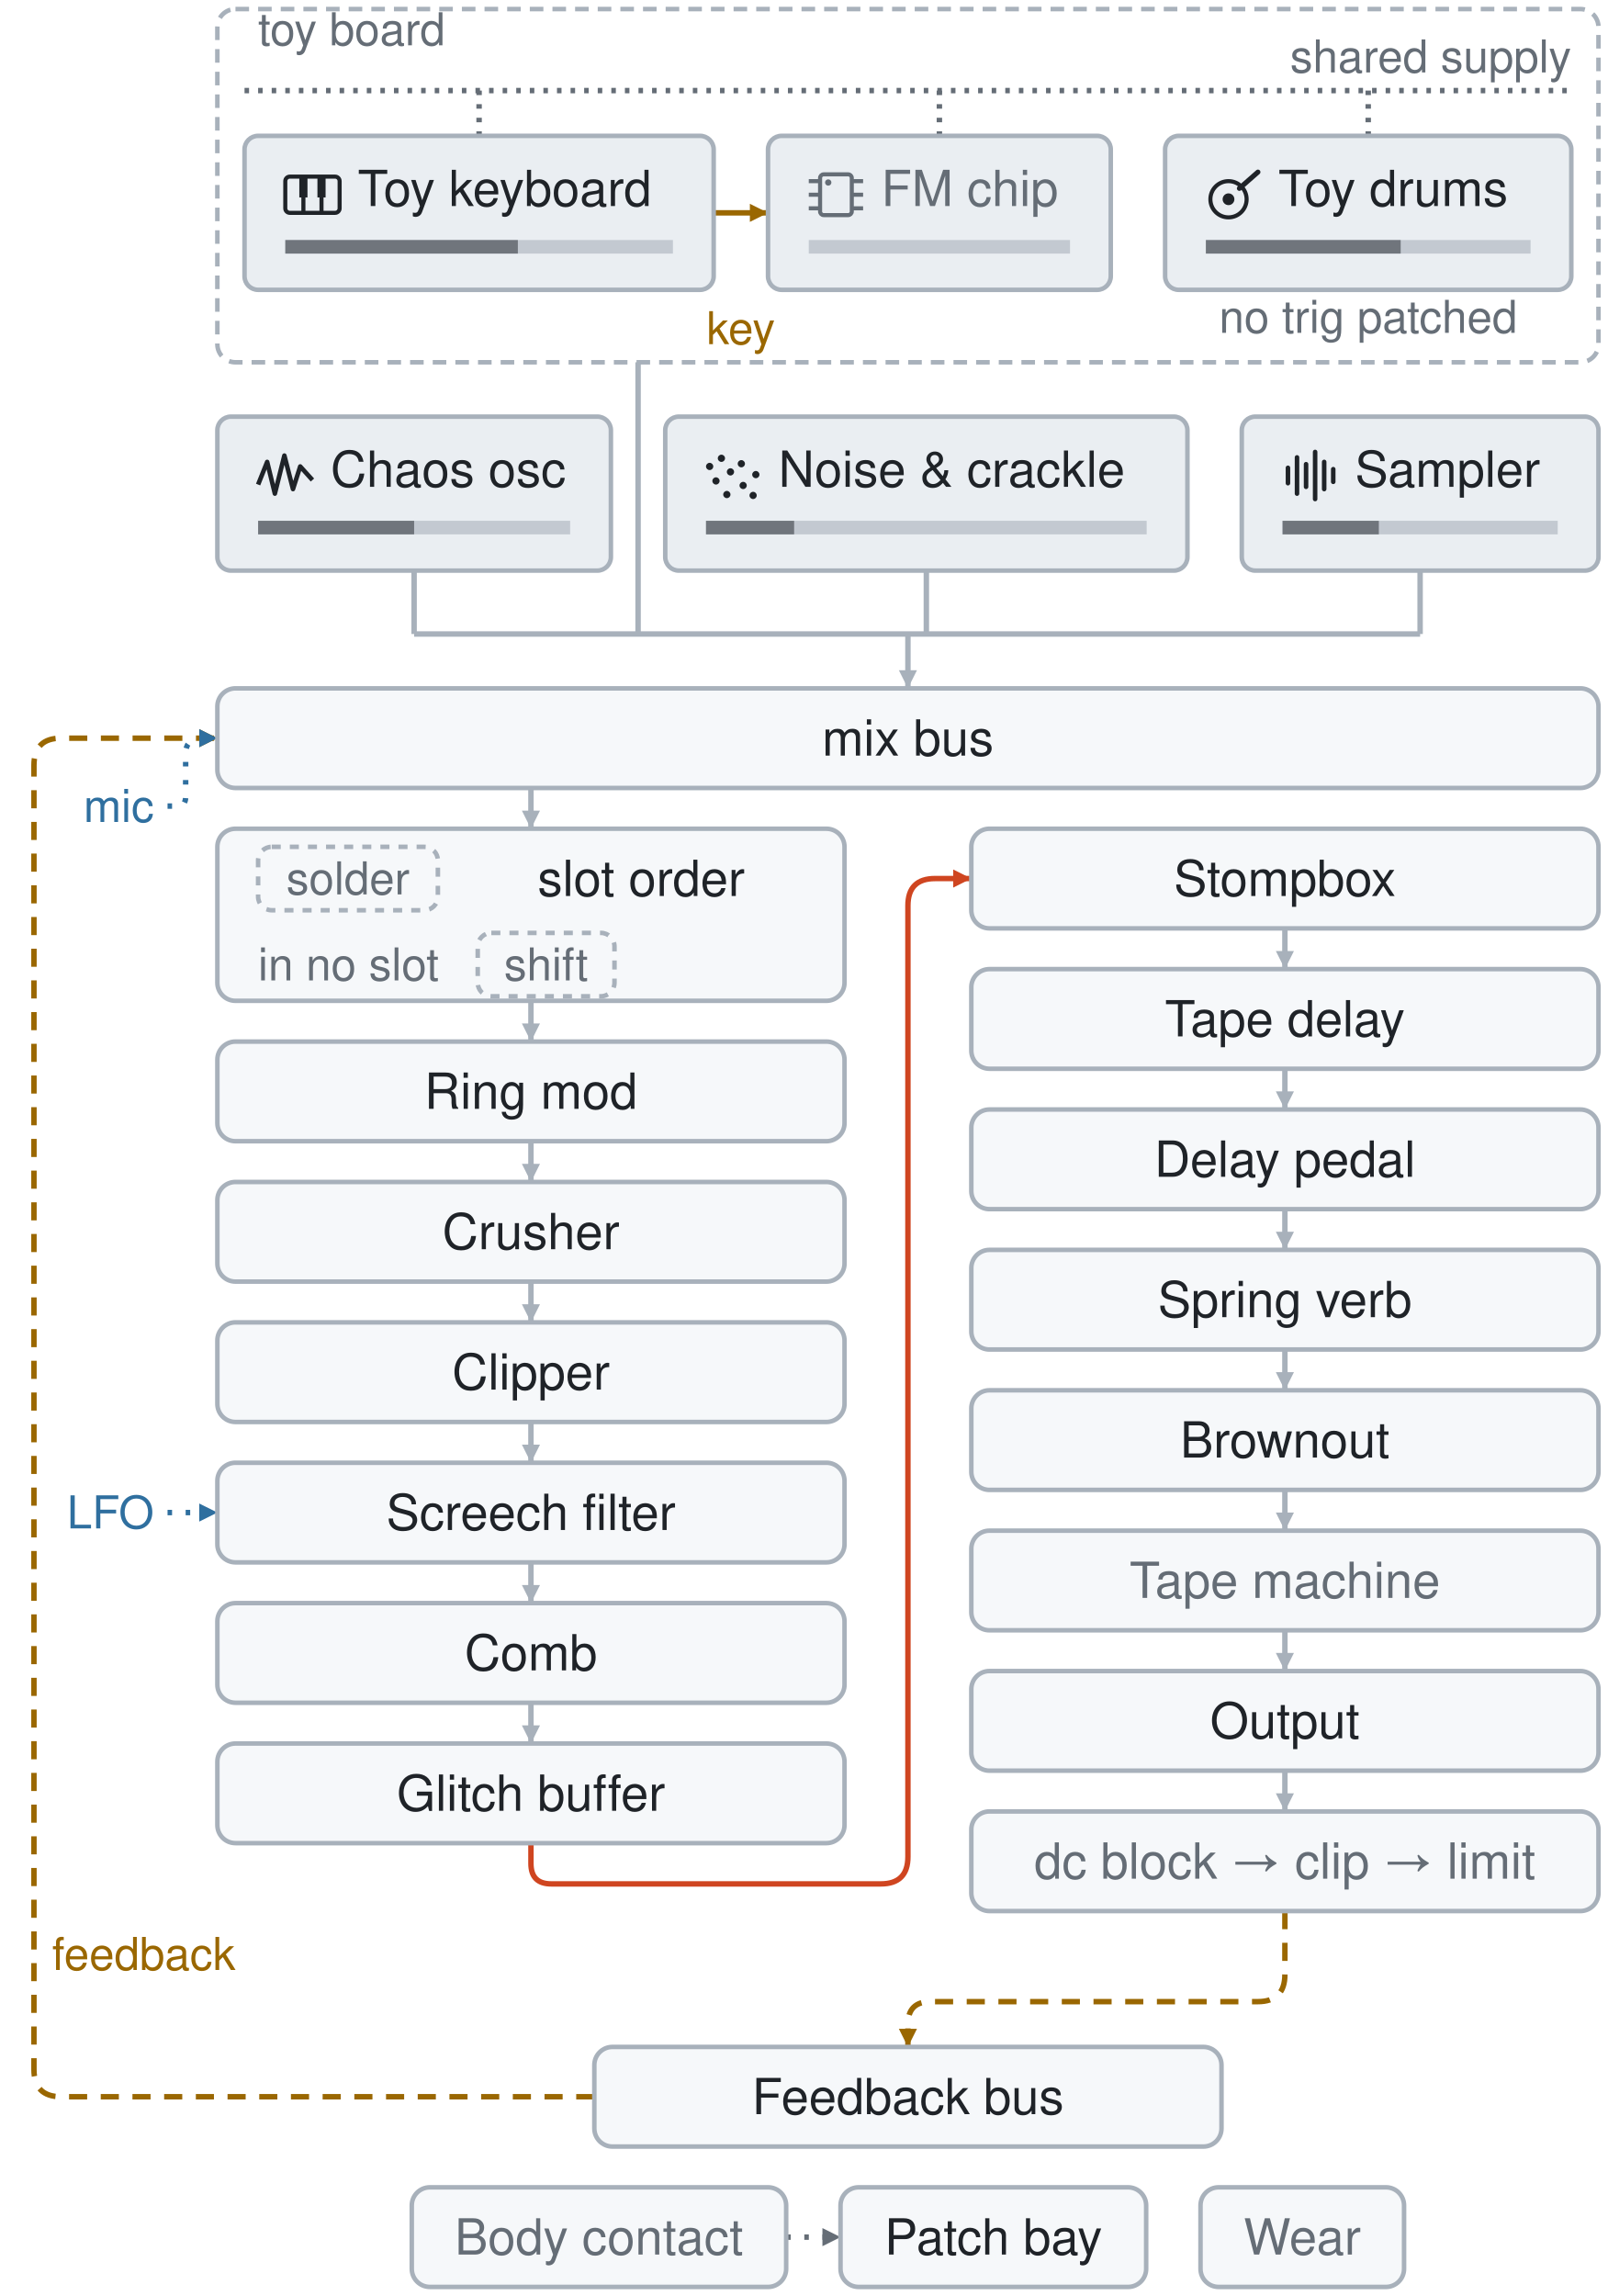
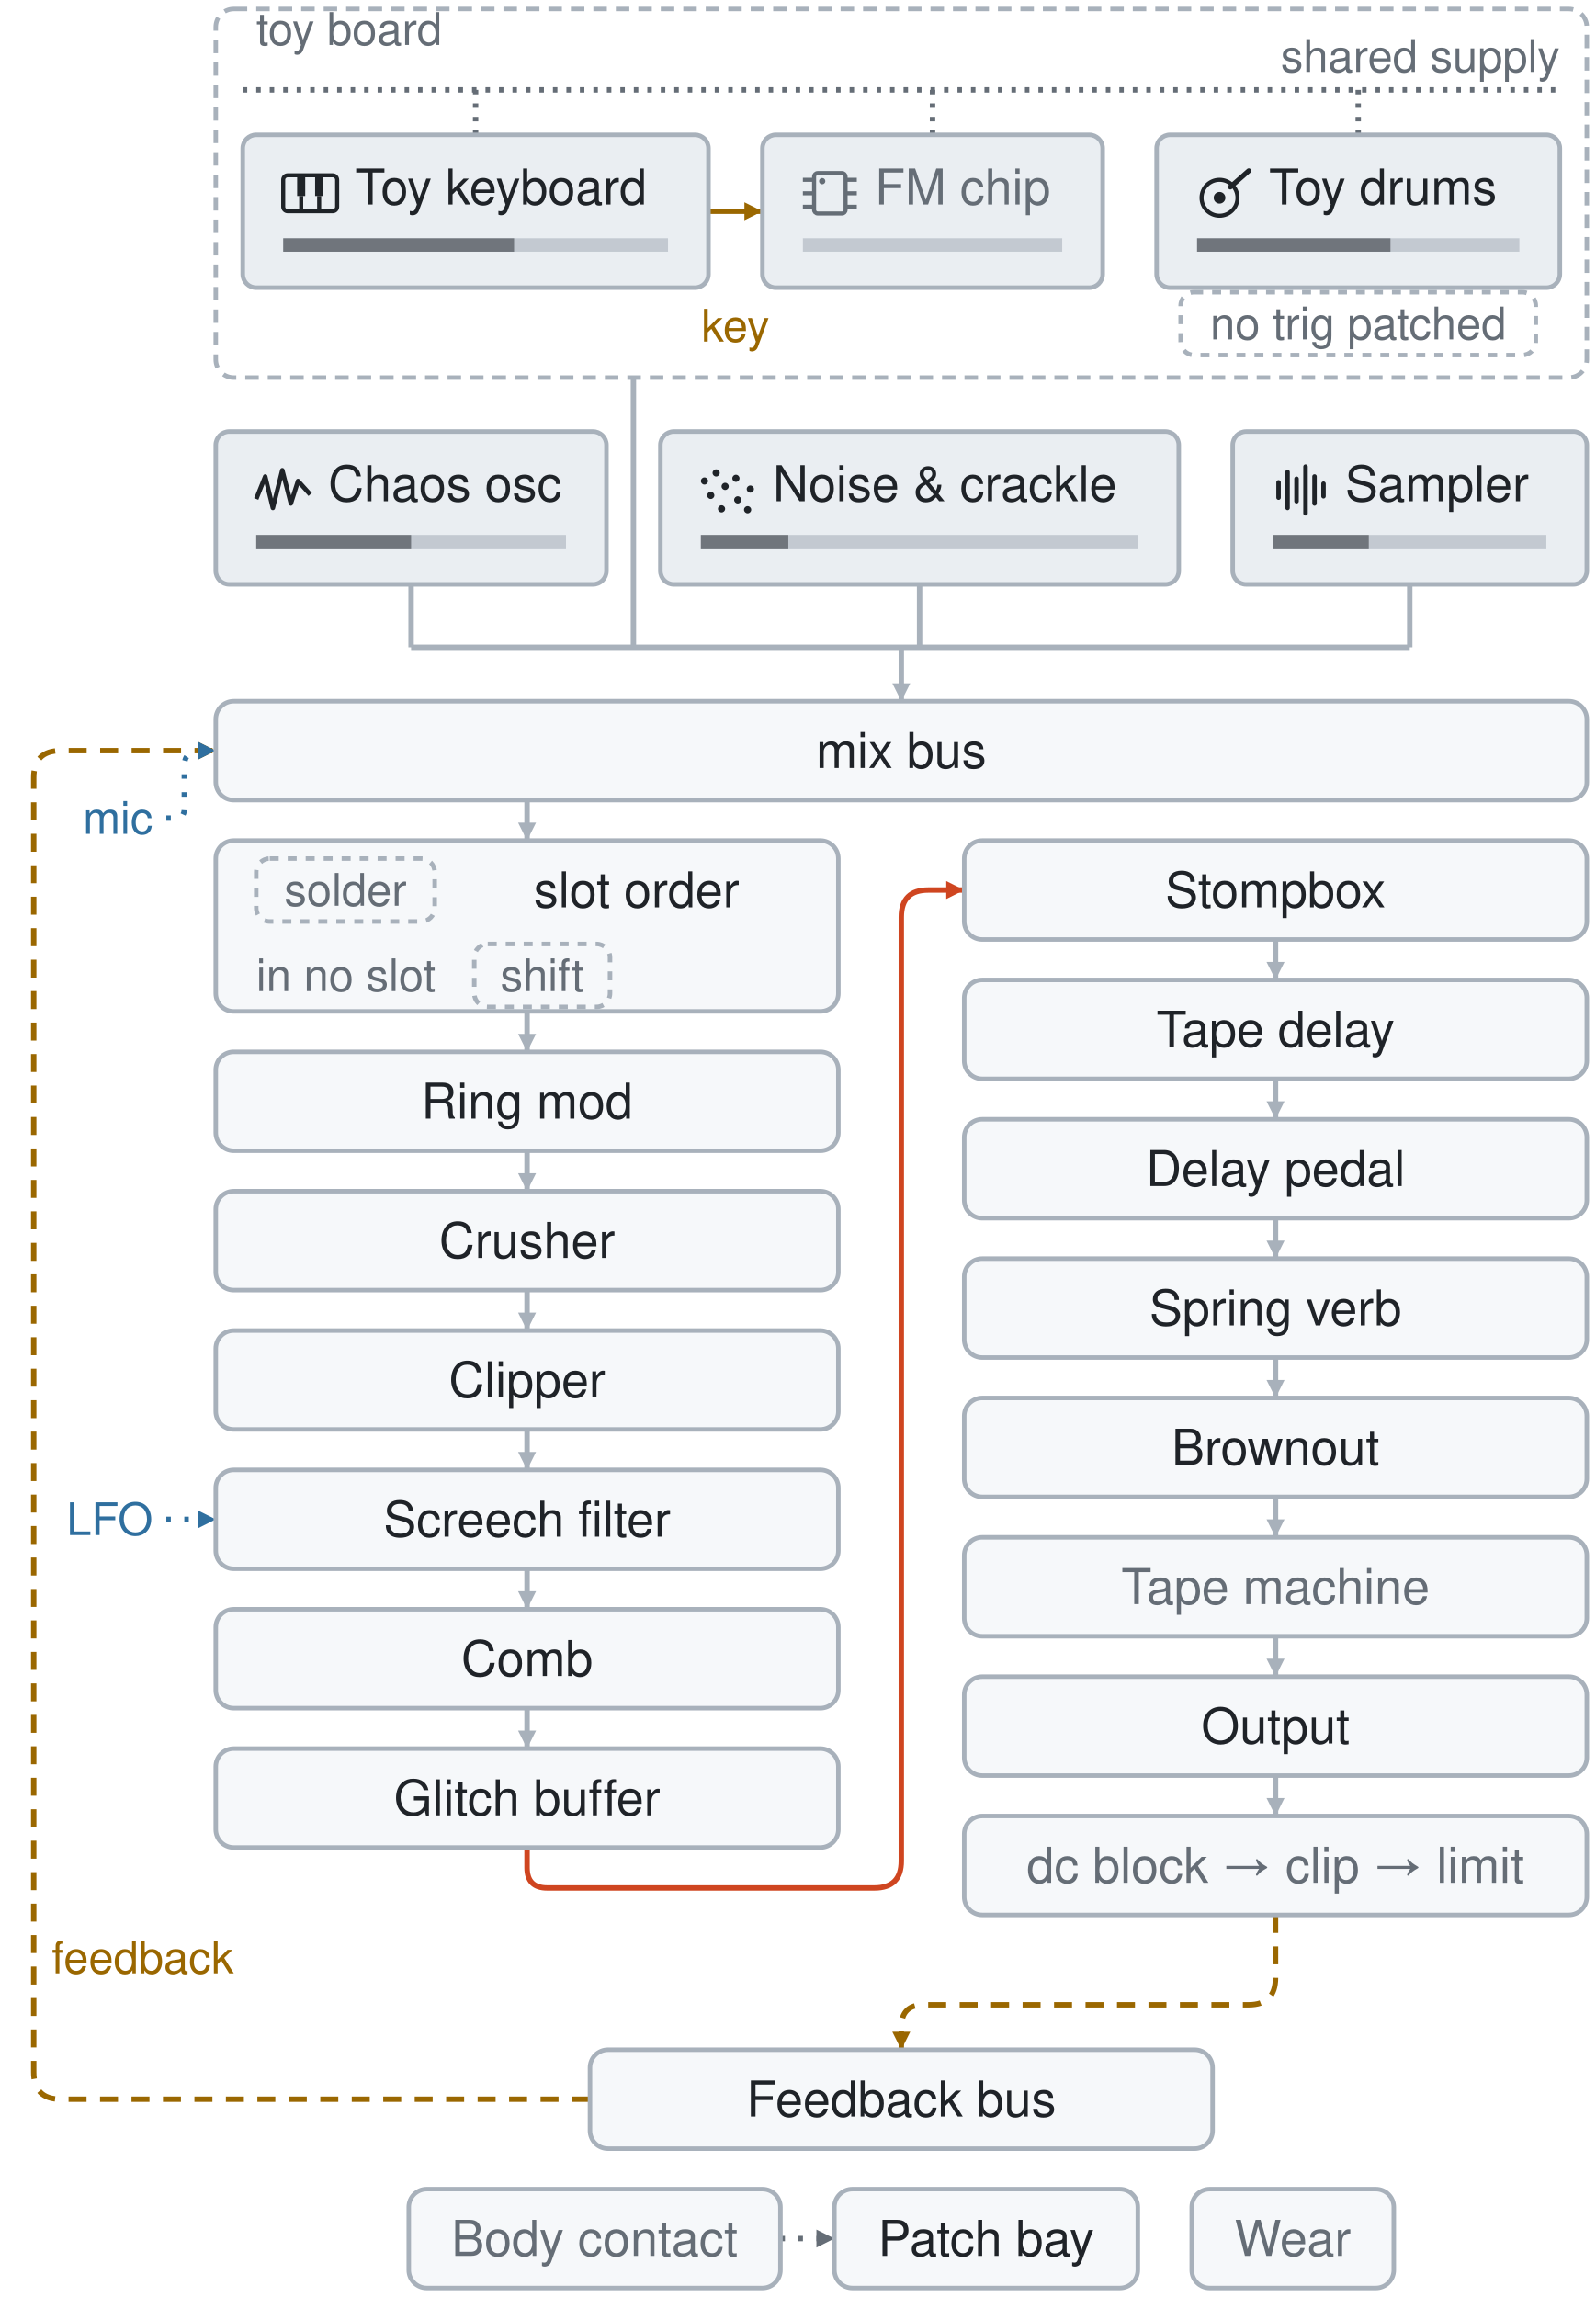
- <svg xmlns="http://www.w3.org/2000/svg" viewBox="0 0 355 507" width="355" height="507" font-family="Helvetica, Arial, sans-serif">
+ <svg xmlns="http://www.w3.org/2000/svg" viewBox="0 0 355 511" width="355" height="511" font-family="Helvetica, Arial, sans-serif">
  <g class="wire">
    <path class="line" d="M 54 20 L 347 20" fill="none" stroke="#656d76" stroke-width="1.2" stroke-dasharray="1 2" />
    <path class="head" d="" fill="#656d76" />
    <text x="347" y="16" fill="#656d76" font-size="10" text-anchor="end">shared supply</text>
  </g>
  <g class="wire">
    <path class="line" d="M 105.8 20 L 105.8 30" fill="none" stroke="#656d76" stroke-width="1.2" stroke-dasharray="1 2" />
    <path class="head" d="" fill="#656d76" />
  </g>
  <g class="wire">
    <path class="line" d="M 302.15 20 L 302.15 30" fill="none" stroke="#656d76" stroke-width="1.2" stroke-dasharray="1 2" />
    <path class="head" d="" fill="#656d76" />
  </g>
  <g class="wire">
    <path class="line" d="M 207.45 20 L 207.45 30" fill="none" stroke="#656d76" stroke-width="1.2" stroke-dasharray="1 2" />
    <path class="head" d="" fill="#656d76" />
  </g>
  <g class="wire">
    <path class="line" d="M 157.6 47 L 169.6 47" fill="none" stroke="#9a6700" stroke-width="1.2" />
    <path class="head" d="M 169.6 47 L 165.6 49 L 165.6 45 Z" fill="#9a6700" />
    <text x="163.604" y="76" fill="#9a6700" font-size="10" text-anchor="middle">key</text>
  </g>
  <g class="wire">
-     <path class="line" d="M 140.91 80 L 140.91 140" fill="none" stroke="#a8b1bb" stroke-width="1.2" />
-     <path class="head" d="" fill="#a8b1bb" />
-   </g>
-   <g class="wire">
-     <path class="line" d="M 91.45 126 L 91.45 140" fill="none" stroke="#a8b1bb" stroke-width="1.2" />
-     <path class="head" d="" fill="#a8b1bb" />
-   </g>
-   <g class="wire">
-     <path class="line" d="M 204.57 126 L 204.57 140" fill="none" stroke="#a8b1bb" stroke-width="1.2" />
-     <path class="head" d="" fill="#a8b1bb" />
-   </g>
-   <g class="wire">
-     <path class="line" d="M 313.61 126 L 313.61 140" fill="none" stroke="#a8b1bb" stroke-width="1.2" />
-     <path class="head" d="" fill="#a8b1bb" />
-   </g>
-   <g class="wire">
-     <path class="line" d="M 91.45 140 L 313.61 140" fill="none" stroke="#a8b1bb" stroke-width="1.2" />
-     <path class="head" d="" fill="#a8b1bb" />
-   </g>
-   <g class="wire">
-     <path class="line" d="M 200.5 140 L 200.5 152" fill="none" stroke="#a8b1bb" stroke-width="1.2" />
-     <path class="head" d="M 200.5 152 L 198.5 148 L 202.5 148 Z" fill="#a8b1bb" />
-   </g>
-   <g class="wire">
-     <path class="line" d="M 117.25 174 L 117.25 183" fill="none" stroke="#a8b1bb" stroke-width="1.2" />
-     <path class="head" d="M 117.25 183 L 115.25 179 L 119.25 179 Z" fill="#a8b1bb" />
-   </g>
-   <g class="wire">
-     <path class="line" d="M 117.25 221 L 117.25 230" fill="none" stroke="#a8b1bb" stroke-width="1.2" />
-     <path class="head" d="M 117.25 230 L 115.25 226 L 119.25 226 Z" fill="#a8b1bb" />
-   </g>
-   <g class="wire">
-     <path class="line" d="M 117.25 252 L 117.25 261" fill="none" stroke="#a8b1bb" stroke-width="1.2" />
-     <path class="head" d="M 117.25 261 L 115.25 257 L 119.25 257 Z" fill="#a8b1bb" />
-   </g>
-   <g class="wire">
-     <path class="line" d="M 117.25 283 L 117.25 292" fill="none" stroke="#a8b1bb" stroke-width="1.2" />
-     <path class="head" d="M 117.25 292 L 115.25 288 L 119.25 288 Z" fill="#a8b1bb" />
-   </g>
-   <g class="wire">
-     <path class="line" d="M 117.25 314 L 117.25 323" fill="none" stroke="#a8b1bb" stroke-width="1.2" />
-     <path class="head" d="M 117.25 323 L 115.25 319 L 119.25 319 Z" fill="#a8b1bb" />
-   </g>
-   <g class="wire">
-     <path class="line" d="M 117.25 345 L 117.25 354" fill="none" stroke="#a8b1bb" stroke-width="1.2" />
-     <path class="head" d="M 117.25 354 L 115.25 350 L 119.25 350 Z" fill="#a8b1bb" />
-   </g>
-   <g class="wire">
-     <path class="line" d="M 117.25 376 L 117.25 385" fill="none" stroke="#a8b1bb" stroke-width="1.2" />
-     <path class="head" d="M 117.25 385 L 115.25 381 L 119.25 381 Z" fill="#a8b1bb" />
-   </g>
-   <g class="wire">
-     <path class="line" d="M 283.75 205 L 283.75 214" fill="none" stroke="#a8b1bb" stroke-width="1.2" />
-     <path class="head" d="M 283.75 214 L 281.75 210 L 285.75 210 Z" fill="#a8b1bb" />
-   </g>
-   <g class="wire">
-     <path class="line" d="M 283.75 236 L 283.75 245" fill="none" stroke="#a8b1bb" stroke-width="1.2" />
-     <path class="head" d="M 283.75 245 L 281.75 241 L 285.75 241 Z" fill="#a8b1bb" />
-   </g>
-   <g class="wire">
-     <path class="line" d="M 283.75 267 L 283.75 276" fill="none" stroke="#a8b1bb" stroke-width="1.2" />
-     <path class="head" d="M 283.75 276 L 281.75 272 L 285.75 272 Z" fill="#a8b1bb" />
-   </g>
-   <g class="wire">
-     <path class="line" d="M 283.75 298 L 283.75 307" fill="none" stroke="#a8b1bb" stroke-width="1.2" />
-     <path class="head" d="M 283.75 307 L 281.75 303 L 285.75 303 Z" fill="#a8b1bb" />
-   </g>
-   <g class="wire">
-     <path class="line" d="M 283.75 329 L 283.75 338" fill="none" stroke="#a8b1bb" stroke-width="1.2" />
-     <path class="head" d="M 283.75 338 L 281.75 334 L 285.75 334 Z" fill="#a8b1bb" />
-   </g>
-   <g class="wire">
-     <path class="line" d="M 283.75 360 L 283.75 369" fill="none" stroke="#a8b1bb" stroke-width="1.2" />
-     <path class="head" d="M 283.75 369 L 281.75 365 L 285.75 365 Z" fill="#a8b1bb" />
-   </g>
-   <g class="wire">
-     <path class="line" d="M 283.75 391 L 283.75 400" fill="none" stroke="#a8b1bb" stroke-width="1.2" />
-     <path class="head" d="M 283.75 400 L 281.75 396 L 285.75 396 Z" fill="#a8b1bb" />
-   </g>
-   <g class="wire">
-     <path class="line" d="M 117.25 407 L 117.25 411.5 Q 117.25 416 121.75 416 L 194.5 416 Q 200.5 416 200.5 410 L 200.5 200 Q 200.5 194 206.5 194 L 214.5 194" fill="none" stroke="#cf4520" stroke-width="1.2" />
-     <path class="head" d="M 214.5 194 L 210.5 196 L 210.5 192 Z" fill="#cf4520" />
-   </g>
-   <g class="wire">
-     <path class="line" d="M 283.75 422 L 283.75 436 Q 283.75 442 277.75 442 L 205.5 442 Q 200.5 442 200.5 447 L 200.5 452" fill="none" stroke="#9a6700" stroke-width="1.2" stroke-dasharray="4 3" />
-     <path class="head" d="M 200.5 452 L 198.5 448 L 202.5 448 Z" fill="#9a6700" />
-   </g>
-   <g class="wire">
-     <path class="line" d="M 131.25 463 L 13.5 463 Q 7.5 463 7.5 457 L 7.5 169 Q 7.5 163 13.5 163 L 48 163" fill="none" stroke="#9a6700" stroke-width="1.2" stroke-dasharray="4 3" />
-     <path class="head" d="M 48 163 L 44 165 L 44 161 Z" fill="#9a6700" />
-     <text x="11.5" y="435" fill="#9a6700" font-size="10" text-anchor="start">feedback</text>
-   </g>
-   <g class="wire">
-     <path class="line" d="M 173.62 494 L 185.62 494" fill="none" stroke="#656d76" stroke-width="1.2" stroke-dasharray="1 3" />
-     <path class="head" d="M 185.62 494 L 181.62 496 L 181.62 492 Z" fill="#656d76" />
-   </g>
-   <g class="wire">
-     <path class="line" d="M 37 178 L 39 178 Q 41 178 41 176 L 41 166.5 Q 41 163 44.5 163 L 48 163" fill="none" stroke="#2f6f9f" stroke-width="1.2" stroke-dasharray="1 3" />
-     <path class="head" d="M 48 163 L 44 165 L 44 161 Z" fill="#2f6f9f" />
-   </g>
-   <g class="wire">
-     <path class="line" d="M 37 334 L 48 334" fill="none" stroke="#2f6f9f" stroke-width="1.2" stroke-dasharray="1 3" />
-     <path class="head" d="M 48 334 L 44 336 L 44 332 Z" fill="#2f6f9f" />
-   </g>
-   <g class="node">
-     <rect x="48" y="2" width="305" height="78" rx="4" fill="none" stroke="#a8b1bb" stroke-dasharray="3 2" />
+     <path class="line" d="M 140.91 84 L 140.91 144" fill="none" stroke="#a8b1bb" stroke-width="1.2" />
+     <path class="head" d="" fill="#a8b1bb" />
+   </g>
+   <g class="wire">
+     <path class="line" d="M 91.45 130 L 91.45 144" fill="none" stroke="#a8b1bb" stroke-width="1.2" />
+     <path class="head" d="" fill="#a8b1bb" />
+   </g>
+   <g class="wire">
+     <path class="line" d="M 204.57 130 L 204.57 144" fill="none" stroke="#a8b1bb" stroke-width="1.2" />
+     <path class="head" d="" fill="#a8b1bb" />
+   </g>
+   <g class="wire">
+     <path class="line" d="M 313.61 130 L 313.61 144" fill="none" stroke="#a8b1bb" stroke-width="1.2" />
+     <path class="head" d="" fill="#a8b1bb" />
+   </g>
+   <g class="wire">
+     <path class="line" d="M 91.45 144 L 313.61 144" fill="none" stroke="#a8b1bb" stroke-width="1.2" />
+     <path class="head" d="" fill="#a8b1bb" />
+   </g>
+   <g class="wire">
+     <path class="line" d="M 200.5 144 L 200.5 156" fill="none" stroke="#a8b1bb" stroke-width="1.2" />
+     <path class="head" d="M 200.5 156 L 198.5 152 L 202.5 152 Z" fill="#a8b1bb" />
+   </g>
+   <g class="wire">
+     <path class="line" d="M 117.25 178 L 117.25 187" fill="none" stroke="#a8b1bb" stroke-width="1.2" />
+     <path class="head" d="M 117.25 187 L 115.25 183 L 119.25 183 Z" fill="#a8b1bb" />
+   </g>
+   <g class="wire">
+     <path class="line" d="M 117.25 225 L 117.25 234" fill="none" stroke="#a8b1bb" stroke-width="1.2" />
+     <path class="head" d="M 117.25 234 L 115.25 230 L 119.25 230 Z" fill="#a8b1bb" />
+   </g>
+   <g class="wire">
+     <path class="line" d="M 117.25 256 L 117.25 265" fill="none" stroke="#a8b1bb" stroke-width="1.2" />
+     <path class="head" d="M 117.25 265 L 115.25 261 L 119.25 261 Z" fill="#a8b1bb" />
+   </g>
+   <g class="wire">
+     <path class="line" d="M 117.25 287 L 117.25 296" fill="none" stroke="#a8b1bb" stroke-width="1.2" />
+     <path class="head" d="M 117.25 296 L 115.25 292 L 119.25 292 Z" fill="#a8b1bb" />
+   </g>
+   <g class="wire">
+     <path class="line" d="M 117.25 318 L 117.25 327" fill="none" stroke="#a8b1bb" stroke-width="1.2" />
+     <path class="head" d="M 117.25 327 L 115.25 323 L 119.25 323 Z" fill="#a8b1bb" />
+   </g>
+   <g class="wire">
+     <path class="line" d="M 117.25 349 L 117.25 358" fill="none" stroke="#a8b1bb" stroke-width="1.2" />
+     <path class="head" d="M 117.25 358 L 115.25 354 L 119.25 354 Z" fill="#a8b1bb" />
+   </g>
+   <g class="wire">
+     <path class="line" d="M 117.25 380 L 117.25 389" fill="none" stroke="#a8b1bb" stroke-width="1.2" />
+     <path class="head" d="M 117.25 389 L 115.25 385 L 119.25 385 Z" fill="#a8b1bb" />
+   </g>
+   <g class="wire">
+     <path class="line" d="M 283.75 209 L 283.75 218" fill="none" stroke="#a8b1bb" stroke-width="1.2" />
+     <path class="head" d="M 283.75 218 L 281.75 214 L 285.75 214 Z" fill="#a8b1bb" />
+   </g>
+   <g class="wire">
+     <path class="line" d="M 283.75 240 L 283.75 249" fill="none" stroke="#a8b1bb" stroke-width="1.2" />
+     <path class="head" d="M 283.75 249 L 281.75 245 L 285.75 245 Z" fill="#a8b1bb" />
+   </g>
+   <g class="wire">
+     <path class="line" d="M 283.75 271 L 283.75 280" fill="none" stroke="#a8b1bb" stroke-width="1.2" />
+     <path class="head" d="M 283.75 280 L 281.75 276 L 285.75 276 Z" fill="#a8b1bb" />
+   </g>
+   <g class="wire">
+     <path class="line" d="M 283.75 302 L 283.75 311" fill="none" stroke="#a8b1bb" stroke-width="1.2" />
+     <path class="head" d="M 283.75 311 L 281.75 307 L 285.75 307 Z" fill="#a8b1bb" />
+   </g>
+   <g class="wire">
+     <path class="line" d="M 283.75 333 L 283.75 342" fill="none" stroke="#a8b1bb" stroke-width="1.2" />
+     <path class="head" d="M 283.75 342 L 281.75 338 L 285.75 338 Z" fill="#a8b1bb" />
+   </g>
+   <g class="wire">
+     <path class="line" d="M 283.75 364 L 283.75 373" fill="none" stroke="#a8b1bb" stroke-width="1.2" />
+     <path class="head" d="M 283.75 373 L 281.75 369 L 285.75 369 Z" fill="#a8b1bb" />
+   </g>
+   <g class="wire">
+     <path class="line" d="M 283.75 395 L 283.75 404" fill="none" stroke="#a8b1bb" stroke-width="1.2" />
+     <path class="head" d="M 283.75 404 L 281.75 400 L 285.75 400 Z" fill="#a8b1bb" />
+   </g>
+   <g class="wire">
+     <path class="line" d="M 117.25 411 L 117.25 415.5 Q 117.25 420 121.75 420 L 194.5 420 Q 200.5 420 200.5 414 L 200.5 204 Q 200.5 198 206.5 198 L 214.5 198" fill="none" stroke="#cf4520" stroke-width="1.2" />
+     <path class="head" d="M 214.5 198 L 210.5 200 L 210.5 196 Z" fill="#cf4520" />
+   </g>
+   <g class="wire">
+     <path class="line" d="M 283.75 426 L 283.75 440 Q 283.75 446 277.75 446 L 205.5 446 Q 200.5 446 200.5 451 L 200.5 456" fill="none" stroke="#9a6700" stroke-width="1.2" stroke-dasharray="4 3" />
+     <path class="head" d="M 200.5 456 L 198.5 452 L 202.5 452 Z" fill="#9a6700" />
+   </g>
+   <g class="wire">
+     <path class="line" d="M 131.25 467 L 13.5 467 Q 7.5 467 7.5 461 L 7.5 173 Q 7.5 167 13.5 167 L 48 167" fill="none" stroke="#9a6700" stroke-width="1.2" stroke-dasharray="4 3" />
+     <path class="head" d="M 48 167 L 44 169 L 44 165 Z" fill="#9a6700" />
+     <text x="11.5" y="439" fill="#9a6700" font-size="10" text-anchor="start">feedback</text>
+   </g>
+   <g class="wire">
+     <path class="line" d="M 173.62 498 L 185.62 498" fill="none" stroke="#656d76" stroke-width="1.2" stroke-dasharray="1 3" />
+     <path class="head" d="M 185.62 498 L 181.62 500 L 181.62 496 Z" fill="#656d76" />
+   </g>
+   <g class="wire">
+     <path class="line" d="M 37 182 L 39 182 Q 41 182 41 180 L 41 170.5 Q 41 167 44.5 167 L 48 167" fill="none" stroke="#2f6f9f" stroke-width="1.2" stroke-dasharray="1 3" />
+     <path class="head" d="M 48 167 L 44 169 L 44 165 Z" fill="#2f6f9f" />
+   </g>
+   <g class="wire">
+     <path class="line" d="M 37 338 L 48 338" fill="none" stroke="#2f6f9f" stroke-width="1.2" stroke-dasharray="1 3" />
+     <path class="head" d="M 48 338 L 44 340 L 44 336 Z" fill="#2f6f9f" />
+   </g>
+   <g class="node">
+     <rect x="48" y="2" width="305" height="82" rx="4" fill="none" stroke="#a8b1bb" stroke-dasharray="3 2" />
    <text x="57" y="10" fill="#656d76" font-size="10" text-anchor="start">toy board</text>
  </g>
  <g class="node">
    <rect class="box" x="54" y="30" width="103.604" height="34" rx="3" fill="#eaeef2" stroke="#a8b1bb" stroke-width="1" />
    <g class="glyph">
      <rect x="63" y="39" width="12" height="8" rx="1" fill="none" stroke="#1f2328" stroke-width="0.9" />
      <path d="M 67 43.6 V 47 M 71 43.6 V 47" stroke="#1f2328" stroke-width="0.9" />
      <rect x="66.1" y="39" width="1.8" height="4.6" fill="#1f2328" />
      <rect x="70.1" y="39" width="1.8" height="4.6" fill="#1f2328" />
    </g>
    <text x="79" y="45.5" fill="#1f2328" font-size="11" text-anchor="start">Toy keyboard</text>
    <rect x="63" y="53" width="85.604" height="3" fill="#a8b1bb" fill-opacity="0.6" />
    <rect x="63" y="53" width="51.363" height="3" fill="#1f2328" fill-opacity="0.5" />
  </g>
  <g class="node">
    <rect class="box" x="257.297" y="30" width="89.703" height="34" rx="3" fill="#eaeef2" stroke="#a8b1bb" stroke-width="1" />
    <g class="glyph">
      <circle cx="271.297" cy="44" r="4" fill="none" stroke="#1f2328" stroke-width="0.9" />
      <circle cx="271.297" cy="44" r="1.3" fill="#1f2328" />
      <path d="M 277.797 38 L 273.697 41.6" stroke="#1f2328" stroke-width="1.1" stroke-linecap="round" />
    </g>
    <text x="282.297" y="45.5" fill="#1f2328" font-size="11" text-anchor="start">Toy drums</text>
    <rect x="266.297" y="53" width="71.703" height="3" fill="#a8b1bb" fill-opacity="0.6" />
    <rect x="266.297" y="53" width="43.022" height="3" fill="#1f2328" fill-opacity="0.5" />
  </g>
  <g class="node">
    <rect class="box" x="169.604" y="30" width="75.692" height="34" rx="3" fill="#eaeef2" stroke="#a8b1bb" stroke-width="1" />
    <g class="glyph">
      <rect x="181.104" y="38.5" width="7" height="9" rx="0.8" fill="none" stroke="#656d76" stroke-width="0.9" />
      <path d="M 178.604 40 h 2.5 M 188.104 40 h 2.5 M 178.604 43 h 2.5 M 188.104 43 h 2.5 M 178.604 46 h 2.5 M 188.104 46 h 2.5" stroke="#656d76" stroke-width="0.9" />
      <circle cx="182.904" cy="40.3" r="0.7" fill="#656d76" />
    </g>
    <text x="194.604" y="45.5" fill="#656d76" font-size="11" text-anchor="start">FM chip</text>
    <rect x="178.604" y="53" width="57.692" height="3" fill="#a8b1bb" fill-opacity="0.6" />
  </g>
  <g class="node">
-     <rect class="box" x="48" y="92" width="86.908" height="34" rx="3" fill="#eaeef2" stroke="#a8b1bb" stroke-width="1" />
-     <g class="glyph">
-       <path d="M 57 107 L 59 102 L 60.7 109 L 62.8 100.6 L 64.7 108 L 66.3 103 L 69 106" fill="none" stroke="#1f2328" stroke-width="1" stroke-linejoin="round" />
-     </g>
-     <text x="73" y="107.5" fill="#1f2328" font-size="11" text-anchor="start">Chaos osc</text>
-     <rect x="57" y="115" width="68.908" height="3" fill="#a8b1bb" fill-opacity="0.6" />
-     <rect x="57" y="115" width="34.454" height="3" fill="#1f2328" fill-opacity="0.5" />
-   </g>
-   <g class="node">
-     <rect class="box" x="146.908" y="92" width="115.317" height="34" rx="3" fill="#eaeef2" stroke="#a8b1bb" stroke-width="1" />
-     <g class="glyph">
-       <path d="M 156.708 102.2 a 0.8 0.8 0 1 0 0.01 0 M 159.308 100.4 a 0.8 0.8 0 1 0 0.01 0 M 158.108 105.4 a 0.8 0.8 0 1 0 0.01 0 M 161.308 103.4 a 0.8 0.8 0 1 0 0.01 0 M 160.508 108.4 a 0.8 0.8 0 1 0 0.01 0 M 163.708 101.6 a 0.8 0.8 0 1 0 0.01 0 M 164.108 106.4 a 0.8 0.8 0 1 0 0.01 0 M 166.908 104 a 0.8 0.8 0 1 0 0.01 0 M 166.308 108.6 a 0.8 0.8 0 1 0 0.01 0" fill="#1f2328" />
-     </g>
-     <text x="171.908" y="107.5" fill="#1f2328" font-size="11" text-anchor="start">Noise &amp; crackle</text>
-     <rect x="155.908" y="115" width="97.317" height="3" fill="#a8b1bb" fill-opacity="0.6" />
-     <rect x="155.908" y="115" width="19.463" height="3" fill="#1f2328" fill-opacity="0.5" />
-   </g>
-   <g class="node">
-     <rect class="box" x="274.225" y="92" width="78.775" height="34" rx="3" fill="#eaeef2" stroke="#a8b1bb" stroke-width="1" />
-     <g class="glyph">
-       <path d="M 284.425 103.3 v 3.4 M 286.425 101 v 8 M 288.425 102.5 v 5 M 290.425 99.8 v 10.4 M 292.425 102 v 6 M 294.425 103.6 v 2.8" stroke="#1f2328" stroke-width="1" stroke-linecap="round" />
-     </g>
-     <text x="299.225" y="107.5" fill="#1f2328" font-size="11" text-anchor="start">Sampler</text>
-     <rect x="283.225" y="115" width="60.775" height="3" fill="#a8b1bb" fill-opacity="0.6" />
-     <rect x="283.225" y="115" width="21.271" height="3" fill="#1f2328" fill-opacity="0.5" />
-   </g>
-   <g class="node">
-     <rect class="box" x="48" y="152" width="305" height="22" rx="4" fill="#f6f8fa" stroke="#a8b1bb" stroke-width="1" />
-     <text x="200.5" y="166.85" fill="#1f2328" font-size="11" text-anchor="middle">mix bus</text>
-   </g>
-   <g class="node">
-     <rect class="box" x="48" y="183" width="138.5" height="38" rx="4" fill="#f6f8fa" stroke="#a8b1bb" stroke-width="1" />
-     <text x="141.6" y="197.85" fill="#1f2328" font-size="11" text-anchor="middle">slot order</text>
-   </g>
-   <g class="node">
-     <rect class="box" x="48" y="230" width="138.5" height="22" rx="4" fill="#f6f8fa" stroke="#a8b1bb" stroke-width="1" />
-     <text x="117.25" y="244.85" fill="#1f2328" font-size="11" text-anchor="middle">Ring mod</text>
-   </g>
-   <g class="node">
-     <rect class="box" x="48" y="261" width="138.5" height="22" rx="4" fill="#f6f8fa" stroke="#a8b1bb" stroke-width="1" />
-     <text x="117.25" y="275.85" fill="#1f2328" font-size="11" text-anchor="middle">Crusher</text>
-   </g>
-   <g class="node">
-     <rect class="box" x="48" y="292" width="138.5" height="22" rx="4" fill="#f6f8fa" stroke="#a8b1bb" stroke-width="1" />
-     <text x="117.25" y="306.85" fill="#1f2328" font-size="11" text-anchor="middle">Clipper</text>
-   </g>
-   <g class="node">
-     <rect class="box" x="48" y="323" width="138.5" height="22" rx="4" fill="#f6f8fa" stroke="#a8b1bb" stroke-width="1" />
-     <text x="117.25" y="337.85" fill="#1f2328" font-size="11" text-anchor="middle">Screech filter</text>
-   </g>
-   <g class="node">
-     <rect class="box" x="48" y="354" width="138.5" height="22" rx="4" fill="#f6f8fa" stroke="#a8b1bb" stroke-width="1" />
-     <text x="117.25" y="368.85" fill="#1f2328" font-size="11" text-anchor="middle">Comb</text>
-   </g>
-   <g class="node">
-     <rect class="box" x="48" y="385" width="138.5" height="22" rx="4" fill="#f6f8fa" stroke="#a8b1bb" stroke-width="1" />
-     <text x="117.25" y="399.85" fill="#1f2328" font-size="11" text-anchor="middle">Glitch buffer</text>
-   </g>
-   <g class="node">
-     <rect class="box" x="214.5" y="183" width="138.5" height="22" rx="4" fill="#f6f8fa" stroke="#a8b1bb" stroke-width="1" />
-     <text x="283.75" y="197.85" fill="#1f2328" font-size="11" text-anchor="middle">Stompbox</text>
-   </g>
-   <g class="node">
-     <rect class="box" x="214.5" y="214" width="138.5" height="22" rx="4" fill="#f6f8fa" stroke="#a8b1bb" stroke-width="1" />
-     <text x="283.75" y="228.85" fill="#1f2328" font-size="11" text-anchor="middle">Tape delay</text>
-   </g>
-   <g class="node">
-     <rect class="box" x="214.5" y="245" width="138.5" height="22" rx="4" fill="#f6f8fa" stroke="#a8b1bb" stroke-width="1" />
-     <text x="283.75" y="259.85" fill="#1f2328" font-size="11" text-anchor="middle">Delay pedal</text>
-   </g>
-   <g class="node">
-     <rect class="box" x="214.5" y="276" width="138.5" height="22" rx="4" fill="#f6f8fa" stroke="#a8b1bb" stroke-width="1" />
-     <text x="283.75" y="290.85" fill="#1f2328" font-size="11" text-anchor="middle">Spring verb</text>
-   </g>
-   <g class="node">
-     <rect class="box" x="214.5" y="307" width="138.5" height="22" rx="4" fill="#f6f8fa" stroke="#a8b1bb" stroke-width="1" />
-     <text x="283.75" y="321.85" fill="#1f2328" font-size="11" text-anchor="middle">Brownout</text>
-   </g>
-   <g class="node">
-     <rect class="box" x="214.5" y="338" width="138.5" height="22" rx="4" fill="#f6f8fa" stroke="#a8b1bb" stroke-width="1" />
-     <text x="283.75" y="352.85" fill="#656d76" font-size="11" text-anchor="middle">Tape machine</text>
-   </g>
-   <g class="node">
-     <rect class="box" x="214.5" y="369" width="138.5" height="22" rx="4" fill="#f6f8fa" stroke="#a8b1bb" stroke-width="1" />
-     <text x="283.75" y="383.85" fill="#1f2328" font-size="11" text-anchor="middle">Output</text>
-   </g>
-   <g class="node">
-     <rect class="box" x="214.5" y="400" width="138.5" height="22" rx="4" fill="#f6f8fa" stroke="#a8b1bb" stroke-width="1" />
-     <text x="283.75" y="414.85" fill="#656d76" font-size="11" text-anchor="middle">dc block → clip → limit</text>
-   </g>
-   <g class="node">
-     <rect class="box" x="131.25" y="452" width="138.5" height="22" rx="4" fill="#f6f8fa" stroke="#a8b1bb" stroke-width="1" />
-     <text x="200.5" y="466.85" fill="#1f2328" font-size="11" text-anchor="middle">Feedback bus</text>
-   </g>
-   <g class="node">
-     <rect class="box" x="90.935" y="483" width="82.68" height="22" rx="4" fill="#f6f8fa" stroke="#a8b1bb" stroke-width="1" />
-     <text x="132.275" y="497.85" fill="#656d76" font-size="11" text-anchor="middle">Body contact</text>
-   </g>
-   <g class="node">
-     <rect class="box" x="185.615" y="483" width="67.5" height="22" rx="4" fill="#f6f8fa" stroke="#a8b1bb" stroke-width="1" />
-     <text x="219.365" y="497.85" fill="#1f2328" font-size="11" text-anchor="middle">Patch bay</text>
-   </g>
-   <g class="node">
-     <rect class="box" x="265.115" y="483" width="44.95" height="22" rx="4" fill="#f6f8fa" stroke="#a8b1bb" stroke-width="1" />
-     <text x="287.59" y="497.85" fill="#656d76" font-size="11" text-anchor="middle">Wear</text>
-   </g>
-   <g class="node">
-     <rect class="box" x="105.5" y="206" width="30.2" height="14" rx="3" fill="none" stroke="#a8b1bb" stroke-dasharray="2 2" />
-     <text x="120.6" y="216.5" fill="#656d76" font-size="10" text-anchor="middle">shift</text>
+     <rect class="box" x="48" y="96" width="86.908" height="34" rx="3" fill="#eaeef2" stroke="#a8b1bb" stroke-width="1" />
+     <g class="glyph">
+       <path d="M 57 111 L 59 106 L 60.7 113 L 62.8 104.6 L 64.7 112 L 66.3 107 L 69 110" fill="none" stroke="#1f2328" stroke-width="1" stroke-linejoin="round" />
+     </g>
+     <text x="73" y="111.5" fill="#1f2328" font-size="11" text-anchor="start">Chaos osc</text>
+     <rect x="57" y="119" width="68.908" height="3" fill="#a8b1bb" fill-opacity="0.6" />
+     <rect x="57" y="119" width="34.454" height="3" fill="#1f2328" fill-opacity="0.5" />
+   </g>
+   <g class="node">
+     <rect class="box" x="146.908" y="96" width="115.317" height="34" rx="3" fill="#eaeef2" stroke="#a8b1bb" stroke-width="1" />
+     <g class="glyph">
+       <path d="M 156.708 106.2 a 0.8 0.8 0 1 0 0.01 0 M 159.308 104.4 a 0.8 0.8 0 1 0 0.01 0 M 158.108 109.4 a 0.8 0.8 0 1 0 0.01 0 M 161.308 107.4 a 0.8 0.8 0 1 0 0.01 0 M 160.508 112.4 a 0.8 0.8 0 1 0 0.01 0 M 163.708 105.6 a 0.8 0.8 0 1 0 0.01 0 M 164.108 110.4 a 0.8 0.8 0 1 0 0.01 0 M 166.908 108 a 0.8 0.8 0 1 0 0.01 0 M 166.308 112.6 a 0.8 0.8 0 1 0 0.01 0" fill="#1f2328" />
+     </g>
+     <text x="171.908" y="111.5" fill="#1f2328" font-size="11" text-anchor="start">Noise &amp; crackle</text>
+     <rect x="155.908" y="119" width="97.317" height="3" fill="#a8b1bb" fill-opacity="0.6" />
+     <rect x="155.908" y="119" width="19.463" height="3" fill="#1f2328" fill-opacity="0.5" />
+   </g>
+   <g class="node">
+     <rect class="box" x="274.225" y="96" width="78.775" height="34" rx="3" fill="#eaeef2" stroke="#a8b1bb" stroke-width="1" />
+     <g class="glyph">
+       <path d="M 284.425 107.3 v 3.4 M 286.425 105 v 8 M 288.425 106.5 v 5 M 290.425 103.8 v 10.4 M 292.425 106 v 6 M 294.425 107.6 v 2.8" stroke="#1f2328" stroke-width="1" stroke-linecap="round" />
+     </g>
+     <text x="299.225" y="111.5" fill="#1f2328" font-size="11" text-anchor="start">Sampler</text>
+     <rect x="283.225" y="119" width="60.775" height="3" fill="#a8b1bb" fill-opacity="0.6" />
+     <rect x="283.225" y="119" width="21.271" height="3" fill="#1f2328" fill-opacity="0.5" />
+   </g>
+   <g class="node">
+     <rect class="box" x="48" y="156" width="305" height="22" rx="4" fill="#f6f8fa" stroke="#a8b1bb" stroke-width="1" />
+     <text x="200.5" y="170.85" fill="#1f2328" font-size="11" text-anchor="middle">mix bus</text>
+   </g>
+   <g class="node">
+     <rect class="box" x="48" y="187" width="138.5" height="38" rx="4" fill="#f6f8fa" stroke="#a8b1bb" stroke-width="1" />
+     <text x="141.6" y="201.85" fill="#1f2328" font-size="11" text-anchor="middle">slot order</text>
+   </g>
+   <g class="node">
+     <rect class="box" x="48" y="234" width="138.5" height="22" rx="4" fill="#f6f8fa" stroke="#a8b1bb" stroke-width="1" />
+     <text x="117.25" y="248.85" fill="#1f2328" font-size="11" text-anchor="middle">Ring mod</text>
+   </g>
+   <g class="node">
+     <rect class="box" x="48" y="265" width="138.5" height="22" rx="4" fill="#f6f8fa" stroke="#a8b1bb" stroke-width="1" />
+     <text x="117.25" y="279.85" fill="#1f2328" font-size="11" text-anchor="middle">Crusher</text>
+   </g>
+   <g class="node">
+     <rect class="box" x="48" y="296" width="138.5" height="22" rx="4" fill="#f6f8fa" stroke="#a8b1bb" stroke-width="1" />
+     <text x="117.25" y="310.85" fill="#1f2328" font-size="11" text-anchor="middle">Clipper</text>
+   </g>
+   <g class="node">
+     <rect class="box" x="48" y="327" width="138.5" height="22" rx="4" fill="#f6f8fa" stroke="#a8b1bb" stroke-width="1" />
+     <text x="117.25" y="341.85" fill="#1f2328" font-size="11" text-anchor="middle">Screech filter</text>
+   </g>
+   <g class="node">
+     <rect class="box" x="48" y="358" width="138.5" height="22" rx="4" fill="#f6f8fa" stroke="#a8b1bb" stroke-width="1" />
+     <text x="117.25" y="372.85" fill="#1f2328" font-size="11" text-anchor="middle">Comb</text>
+   </g>
+   <g class="node">
+     <rect class="box" x="48" y="389" width="138.5" height="22" rx="4" fill="#f6f8fa" stroke="#a8b1bb" stroke-width="1" />
+     <text x="117.25" y="403.85" fill="#1f2328" font-size="11" text-anchor="middle">Glitch buffer</text>
+   </g>
+   <g class="node">
+     <rect class="box" x="214.5" y="187" width="138.5" height="22" rx="4" fill="#f6f8fa" stroke="#a8b1bb" stroke-width="1" />
+     <text x="283.75" y="201.85" fill="#1f2328" font-size="11" text-anchor="middle">Stompbox</text>
+   </g>
+   <g class="node">
+     <rect class="box" x="214.5" y="218" width="138.5" height="22" rx="4" fill="#f6f8fa" stroke="#a8b1bb" stroke-width="1" />
+     <text x="283.75" y="232.85" fill="#1f2328" font-size="11" text-anchor="middle">Tape delay</text>
+   </g>
+   <g class="node">
+     <rect class="box" x="214.5" y="249" width="138.5" height="22" rx="4" fill="#f6f8fa" stroke="#a8b1bb" stroke-width="1" />
+     <text x="283.75" y="263.85" fill="#1f2328" font-size="11" text-anchor="middle">Delay pedal</text>
+   </g>
+   <g class="node">
+     <rect class="box" x="214.5" y="280" width="138.5" height="22" rx="4" fill="#f6f8fa" stroke="#a8b1bb" stroke-width="1" />
+     <text x="283.75" y="294.85" fill="#1f2328" font-size="11" text-anchor="middle">Spring verb</text>
+   </g>
+   <g class="node">
+     <rect class="box" x="214.5" y="311" width="138.5" height="22" rx="4" fill="#f6f8fa" stroke="#a8b1bb" stroke-width="1" />
+     <text x="283.75" y="325.85" fill="#1f2328" font-size="11" text-anchor="middle">Brownout</text>
+   </g>
+   <g class="node">
+     <rect class="box" x="214.5" y="342" width="138.5" height="22" rx="4" fill="#f6f8fa" stroke="#a8b1bb" stroke-width="1" />
+     <text x="283.75" y="356.85" fill="#656d76" font-size="11" text-anchor="middle">Tape machine</text>
+   </g>
+   <g class="node">
+     <rect class="box" x="214.5" y="373" width="138.5" height="22" rx="4" fill="#f6f8fa" stroke="#a8b1bb" stroke-width="1" />
+     <text x="283.75" y="387.85" fill="#1f2328" font-size="11" text-anchor="middle">Output</text>
+   </g>
+   <g class="node">
+     <rect class="box" x="214.5" y="404" width="138.5" height="22" rx="4" fill="#f6f8fa" stroke="#a8b1bb" stroke-width="1" />
+     <text x="283.75" y="418.85" fill="#656d76" font-size="11" text-anchor="middle">dc block → clip → limit</text>
+   </g>
+   <g class="node">
+     <rect class="box" x="131.25" y="456" width="138.5" height="22" rx="4" fill="#f6f8fa" stroke="#a8b1bb" stroke-width="1" />
+     <text x="200.5" y="470.85" fill="#1f2328" font-size="11" text-anchor="middle">Feedback bus</text>
+   </g>
+   <g class="node">
+     <rect class="box" x="90.935" y="487" width="82.68" height="22" rx="4" fill="#f6f8fa" stroke="#a8b1bb" stroke-width="1" />
+     <text x="132.275" y="501.85" fill="#656d76" font-size="11" text-anchor="middle">Body contact</text>
+   </g>
+   <g class="node">
+     <rect class="box" x="185.615" y="487" width="67.5" height="22" rx="4" fill="#f6f8fa" stroke="#a8b1bb" stroke-width="1" />
+     <text x="219.365" y="501.85" fill="#1f2328" font-size="11" text-anchor="middle">Patch bay</text>
+   </g>
+   <g class="node">
+     <rect class="box" x="265.115" y="487" width="44.95" height="22" rx="4" fill="#f6f8fa" stroke="#a8b1bb" stroke-width="1" />
+     <text x="287.59" y="501.85" fill="#656d76" font-size="11" text-anchor="middle">Wear</text>
+   </g>
+   <g class="node">
+     <rect class="box" x="105.5" y="210" width="30.2" height="14" rx="3" fill="none" stroke="#a8b1bb" stroke-dasharray="2 2" />
+     <text x="120.6" y="220.5" fill="#656d76" font-size="10" text-anchor="middle">shift</text>
  </g>
  <g class="tap">
-     <text x="57" y="216.5" fill="#656d76" font-size="10" text-anchor="start">in no slot</text>
-   </g>
-   <g class="node">
-     <rect class="box" x="57" y="187" width="39.7" height="14" rx="3" fill="none" stroke="#a8b1bb" stroke-dasharray="2 2" />
-     <text x="76.85" y="197.5" fill="#656d76" font-size="10" text-anchor="middle">solder</text>
+     <text x="57" y="220.5" fill="#656d76" font-size="10" text-anchor="start">in no slot</text>
+   </g>
+   <g class="node">
+     <rect class="box" x="57" y="191" width="39.7" height="14" rx="3" fill="none" stroke="#a8b1bb" stroke-dasharray="2 2" />
+     <text x="76.85" y="201.5" fill="#656d76" font-size="10" text-anchor="middle">solder</text>
+   </g>
+   <g class="node">
+     <rect class="box" x="262.648" y="65" width="79" height="14" rx="3" fill="none" stroke="#a8b1bb" stroke-dasharray="2 2" />
+     <text x="302.148" y="75.5" fill="#656d76" font-size="10" text-anchor="middle">no trig patched</text>
  </g>
  <g class="tap">
-     <text x="302.148" y="73.5" fill="#656d76" font-size="10" text-anchor="middle">no trig patched</text>
+     <text x="34" y="185.5" fill="#2f6f9f" font-size="10" text-anchor="end">mic</text>
  </g>
  <g class="tap">
-     <text x="34" y="181.5" fill="#2f6f9f" font-size="10" text-anchor="end">mic</text>
-   </g>
-   <g class="tap">
-     <text x="34" y="337.5" fill="#2f6f9f" font-size="10" text-anchor="end">LFO</text>
+     <text x="34" y="341.5" fill="#2f6f9f" font-size="10" text-anchor="end">LFO</text>
  </g>
</svg>
